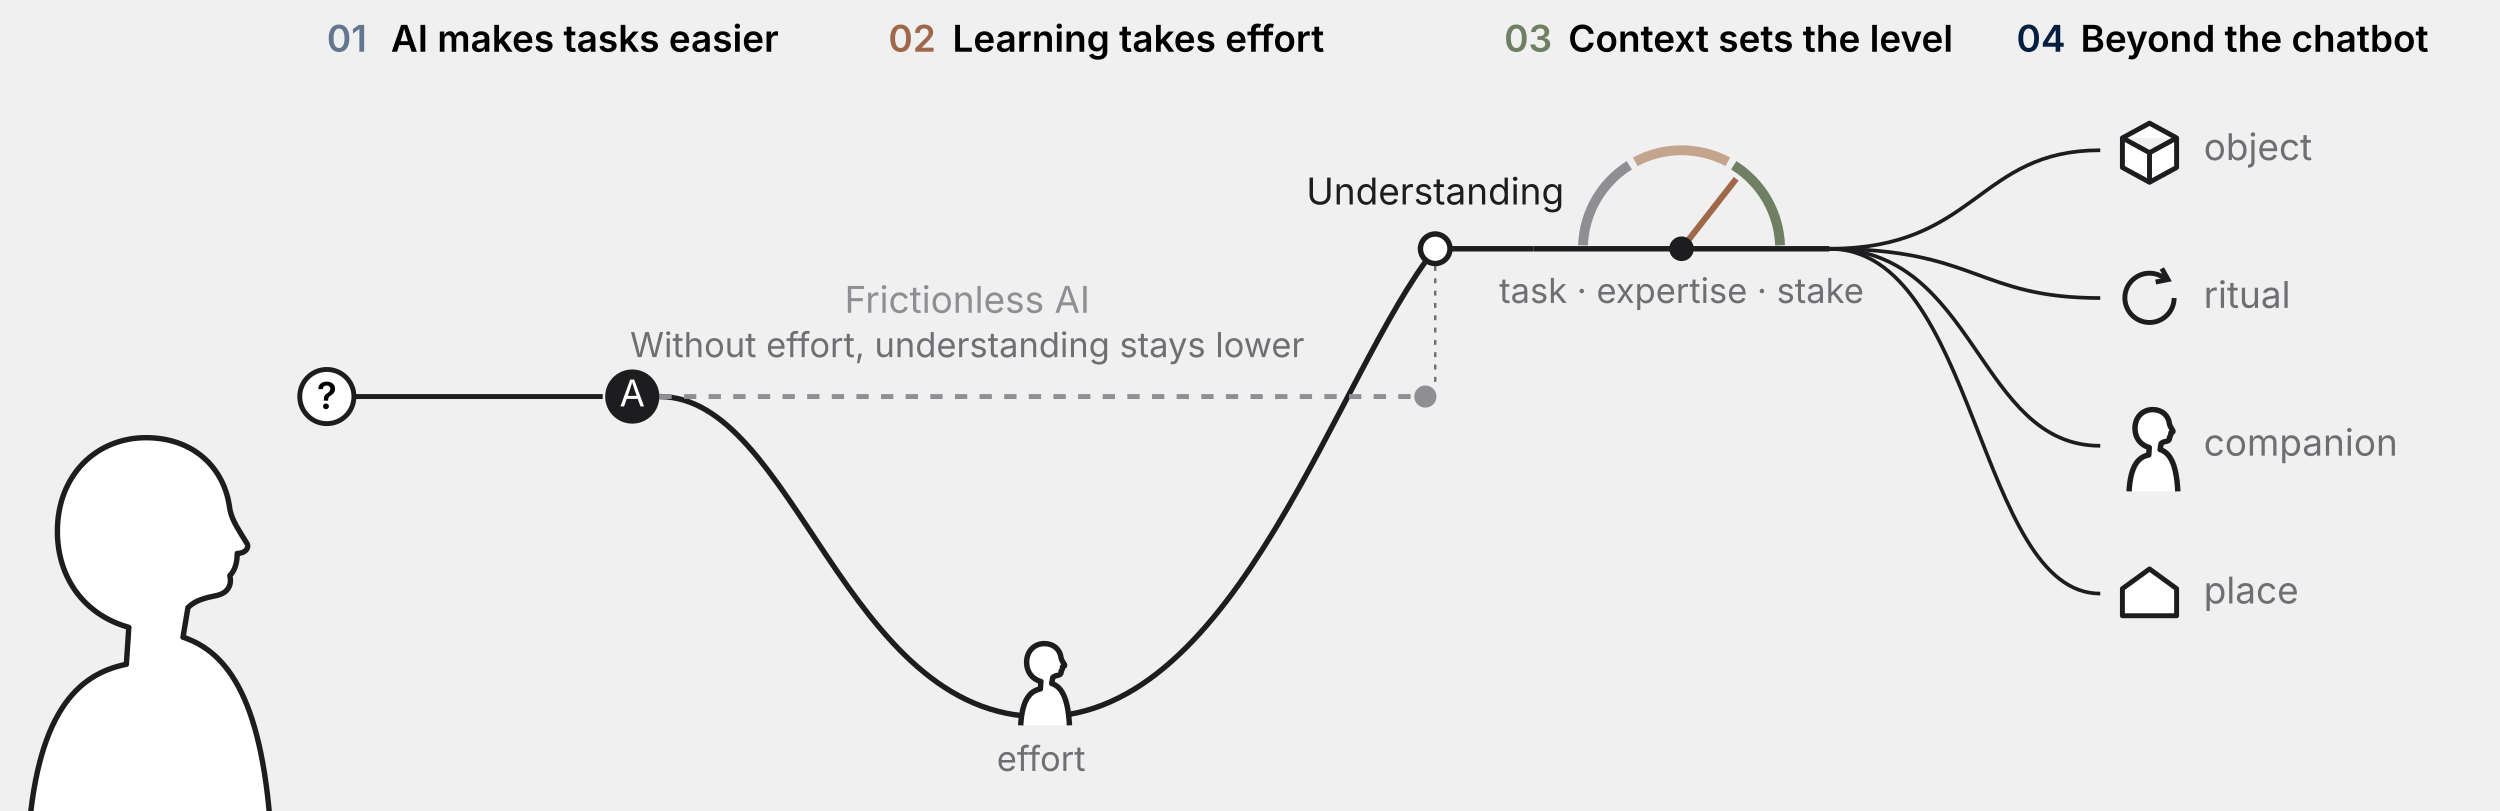
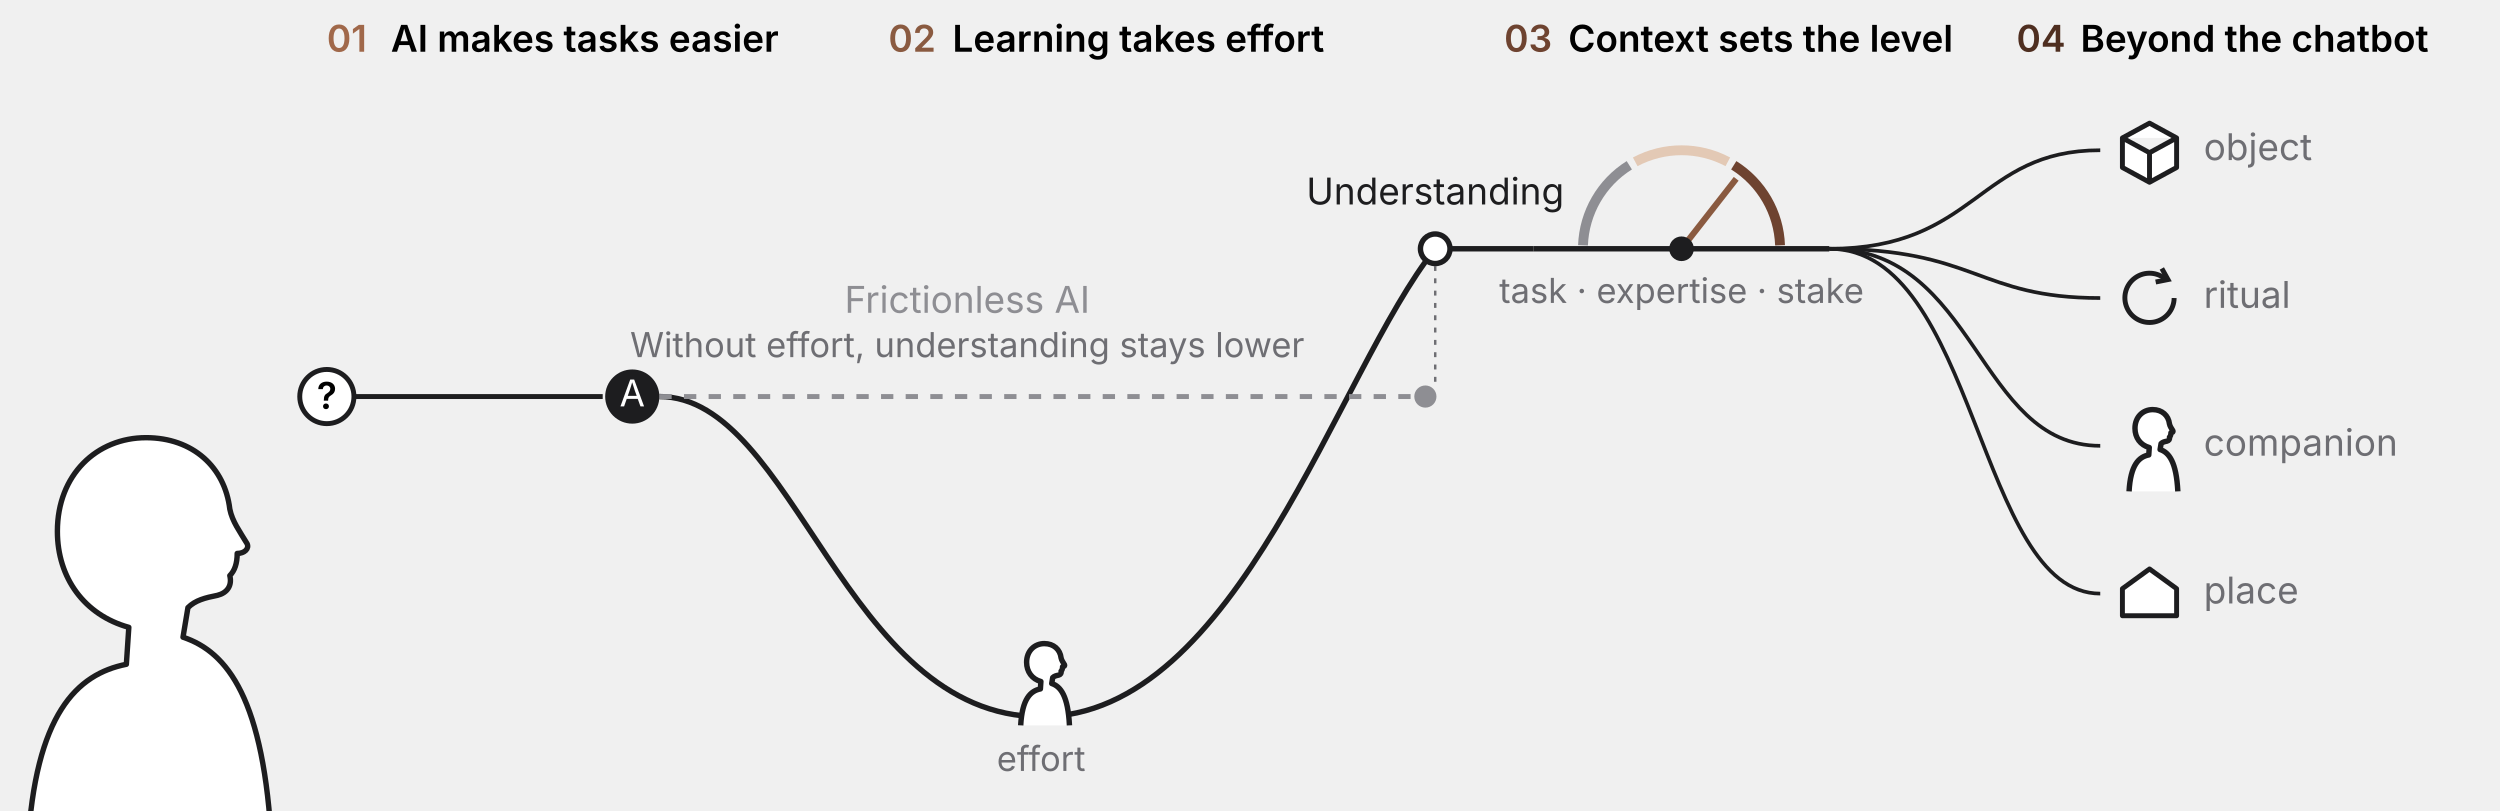
<svg xmlns="http://www.w3.org/2000/svg" viewBox="17.3 9 1015 329" font-family="-apple-system, BlinkMacSystemFont, 'SF Pro Text', 'Helvetica Neue', Inter, Arial, sans-serif">
  <defs>
    <path id="pf" d="M70 470 C76 362 110 330 150 322 L152 292 C116 282 94 252 94 214 C94 168 126 138 166 138 C204 138 230 162 234 196 C236 206 242 214 248 224 C250 228 246 232 240 232 C240 240 238 246 234 250 C236 258 232 264 224 266 C214 268 206 270 200 276 L196 300 C232 312 262 350 268 470" />
  </defs>
  <g transform="translate(-6.4 117.7) scale(0.5)">
    <use href="#pf" fill="#fff" stroke="#1d1d1f" stroke-width="4.4" stroke-linejoin="round" />
  </g>
  <circle cx="150" cy="170" r="11" fill="#fff" stroke="#1d1d1f" stroke-width="2" />
  <text x="150" y="175" text-anchor="middle" font-size="15" font-weight="600">?</text>
  <line x1="161" y1="170" x2="262" y2="170" stroke="#1d1d1f" stroke-width="2" />
  <circle cx="274" cy="170" r="11" fill="#1d1d1f" />
  <text x="274" y="174" text-anchor="middle" font-size="15" fill="#fff">A</text>
  <path d="M285 170 C340 170, 360 300, 440 300 S 560 160, 600 110" fill="none" stroke="#1d1d1f" stroke-width="2.2" />
  <line x1="285" y1="170" x2="590" y2="170" stroke="#8e8e93" stroke-width="2" stroke-dasharray="5 5" />
  <circle cx="596" cy="170" r="4.5" fill="#8e8e93" />
  <text x="410" y="136" text-anchor="middle" font-size="15" fill="#8e8e93">Frictionless AI</text>
  <text x="410" y="154" text-anchor="middle" font-size="14" fill="#6e6e73">Without effort, understanding stays lower</text>
  <circle cx="600" cy="110" r="6" fill="#fff" stroke="#1d1d1f" stroke-width="2.2" />
  <text x="600" y="92" text-anchor="middle" font-size="15" fill="#1d1d1f">Understanding</text>
  <g transform="translate(424.7 256.5) scale(0.1)">
    <use href="#pf" fill="#fff" stroke="#1d1d1f" stroke-width="22.1" stroke-linejoin="round" />
  </g>
  <text x="440" y="322" text-anchor="middle" font-size="14" fill="#6e6e73">effort</text>
  <line x1="600" y1="117" x2="600" y2="164" stroke="#6e6e73" stroke-width="1" stroke-dasharray="2 3" />
  <line x1="606" y1="110" x2="640" y2="110" stroke="#1d1d1f" stroke-width="2.2" />
  <line x1="640" y1="110" x2="760" y2="110" stroke="#1d1d1f" stroke-width="2.2" />
  <path d="M660 108.6 A40 40 0 0 1 678.8 76.1" fill="none" stroke="#8e8e93" stroke-width="4" />
-   <path d="M681.2 74.7 A40 40 0 0 1 718.8 74.7" fill="none" stroke="#c4a48c" stroke-width="4" />
-   <path d="M721.2 76.1 A40 40 0 0 1 740 108.6" fill="none" stroke="#6f7f62" stroke-width="4" />
-   <line x1="700" y1="110" x2="722.2" y2="81.6" stroke="#a0684a" stroke-width="2.5" />
+   <path d="M681.2 74.7 A40 40 0 0 1 718.8 74.7" fill="none" stroke="#e3c9b5" stroke-width="4" />
+   <path d="M721.2 76.1 A40 40 0 0 1 740 108.6" fill="none" stroke="#6e4330" stroke-width="4" />
+   <line x1="700" y1="110" x2="722.2" y2="81.6" stroke="#8a5a40" stroke-width="2.5" />
  <circle cx="700" cy="110" r="5" fill="#1d1d1f" />
  <text x="700" y="132" text-anchor="middle" font-size="14" fill="#6e6e73">task · expertise · stake</text>
  <path d="M760 110 C820 110, 820 70, 870 70" fill="none" stroke="#1d1d1f" stroke-width="1.5" />
  <g transform="translate(890 70)">
    <path d="M-11 -5 l11 -6 l11 6 v12 l-11 6 l-11 -6z M-11 -5 l11 6 l11 -6 M0 1 v12" fill="#fff" stroke="#1d1d1f" stroke-width="2" stroke-linejoin="round" />
  </g>
  <text x="912" y="74" font-size="15" fill="#6e6e73">object</text>
  <path d="M760 110 C820 110, 820 130, 870 130" fill="none" stroke="#1d1d1f" stroke-width="1.5" />
  <g transform="translate(890 130)">
    <path d="M10 0 a10 10 0 1 1 -3.3 -7.5" fill="none" stroke="#1d1d1f" stroke-width="2" />
    <path d="M5 -12 l2.5 4.5 l-5 1" fill="none" stroke="#1d1d1f" stroke-width="2" />
  </g>
  <text x="912" y="134" font-size="15" fill="#6e6e73">ritual</text>
  <path d="M760 110 C820 110, 820 190, 870 190" fill="none" stroke="#1d1d1f" stroke-width="1.5" />
  <g transform="translate(890 190)">
    <g transform="translate(-15.3 -28.5) scale(0.1)">
      <use href="#pf" fill="#fff" stroke="#1d1d1f" stroke-width="22.1" stroke-linejoin="round" />
    </g>
  </g>
  <text x="912" y="194" font-size="15" fill="#6e6e73">companion</text>
  <path d="M760 110 C820 110, 820 250, 870 250" fill="none" stroke="#1d1d1f" stroke-width="1.5" />
  <g transform="translate(890 250)">
    <path d="M-11 9 v-11 l11 -8 l11 8 v11z" fill="#fff" stroke="#1d1d1f" stroke-width="2" stroke-linejoin="round" />
  </g>
  <text x="912" y="254" font-size="15" fill="#6e6e73">place</text>
-   <text x="150" y="30" font-size="15" font-weight="600" fill="#63768f">01</text>
+   <text x="150" y="30" font-size="15" font-weight="600" fill="#a0684a">01</text>
  <text x="176" y="30" font-size="15" font-weight="600">AI makes tasks easier</text>
-   <text x="378" y="30" font-size="15" font-weight="600" fill="#a0684a">02</text>
+   <text x="378" y="30" font-size="15" font-weight="600" fill="#8a5a40">02</text>
  <text x="404" y="30" font-size="15" font-weight="600">Learning takes effort</text>
-   <text x="628" y="30" font-size="15" font-weight="600" fill="#6f7f62">03</text>
+   <text x="628" y="30" font-size="15" font-weight="600" fill="#6e4330">03</text>
  <text x="654" y="30" font-size="15" font-weight="600">Context sets the level</text>
-   <text x="836" y="30" font-size="15" font-weight="600" fill="#041e42">04</text>
+   <text x="836" y="30" font-size="15" font-weight="600" fill="#4e2e20">04</text>
  <text x="862" y="30" font-size="15" font-weight="600">Beyond the chatbot</text>
</svg>
